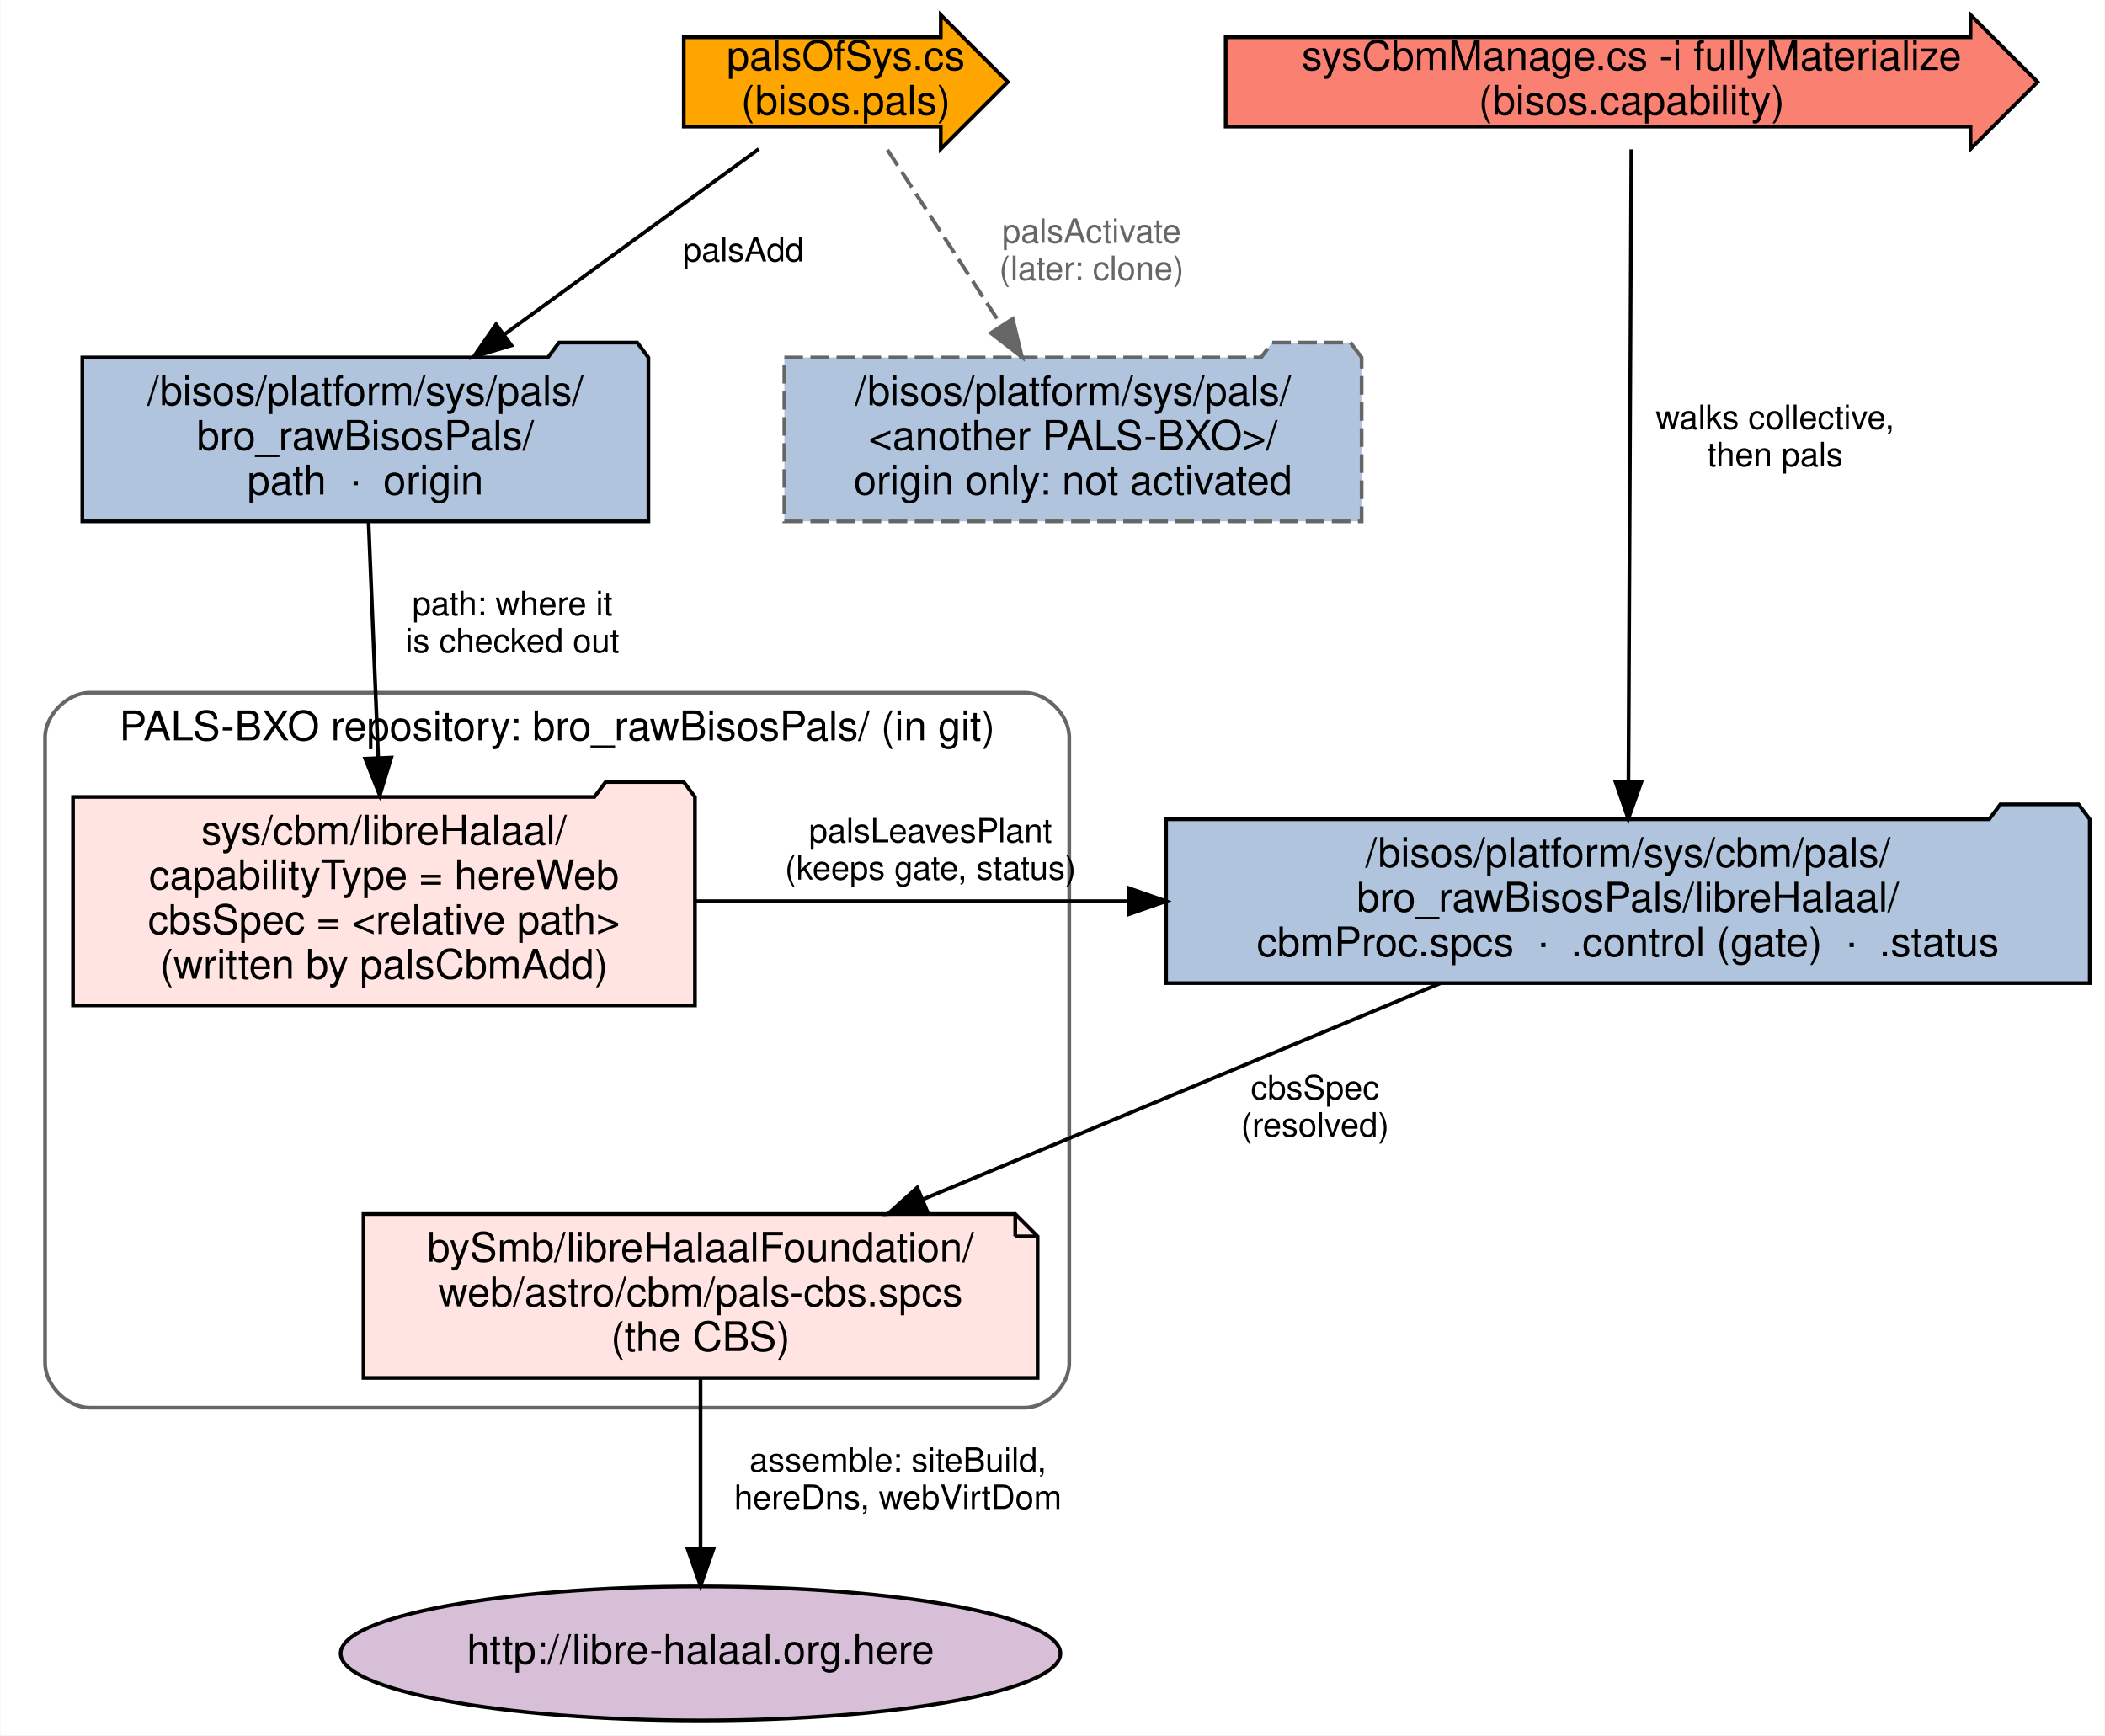
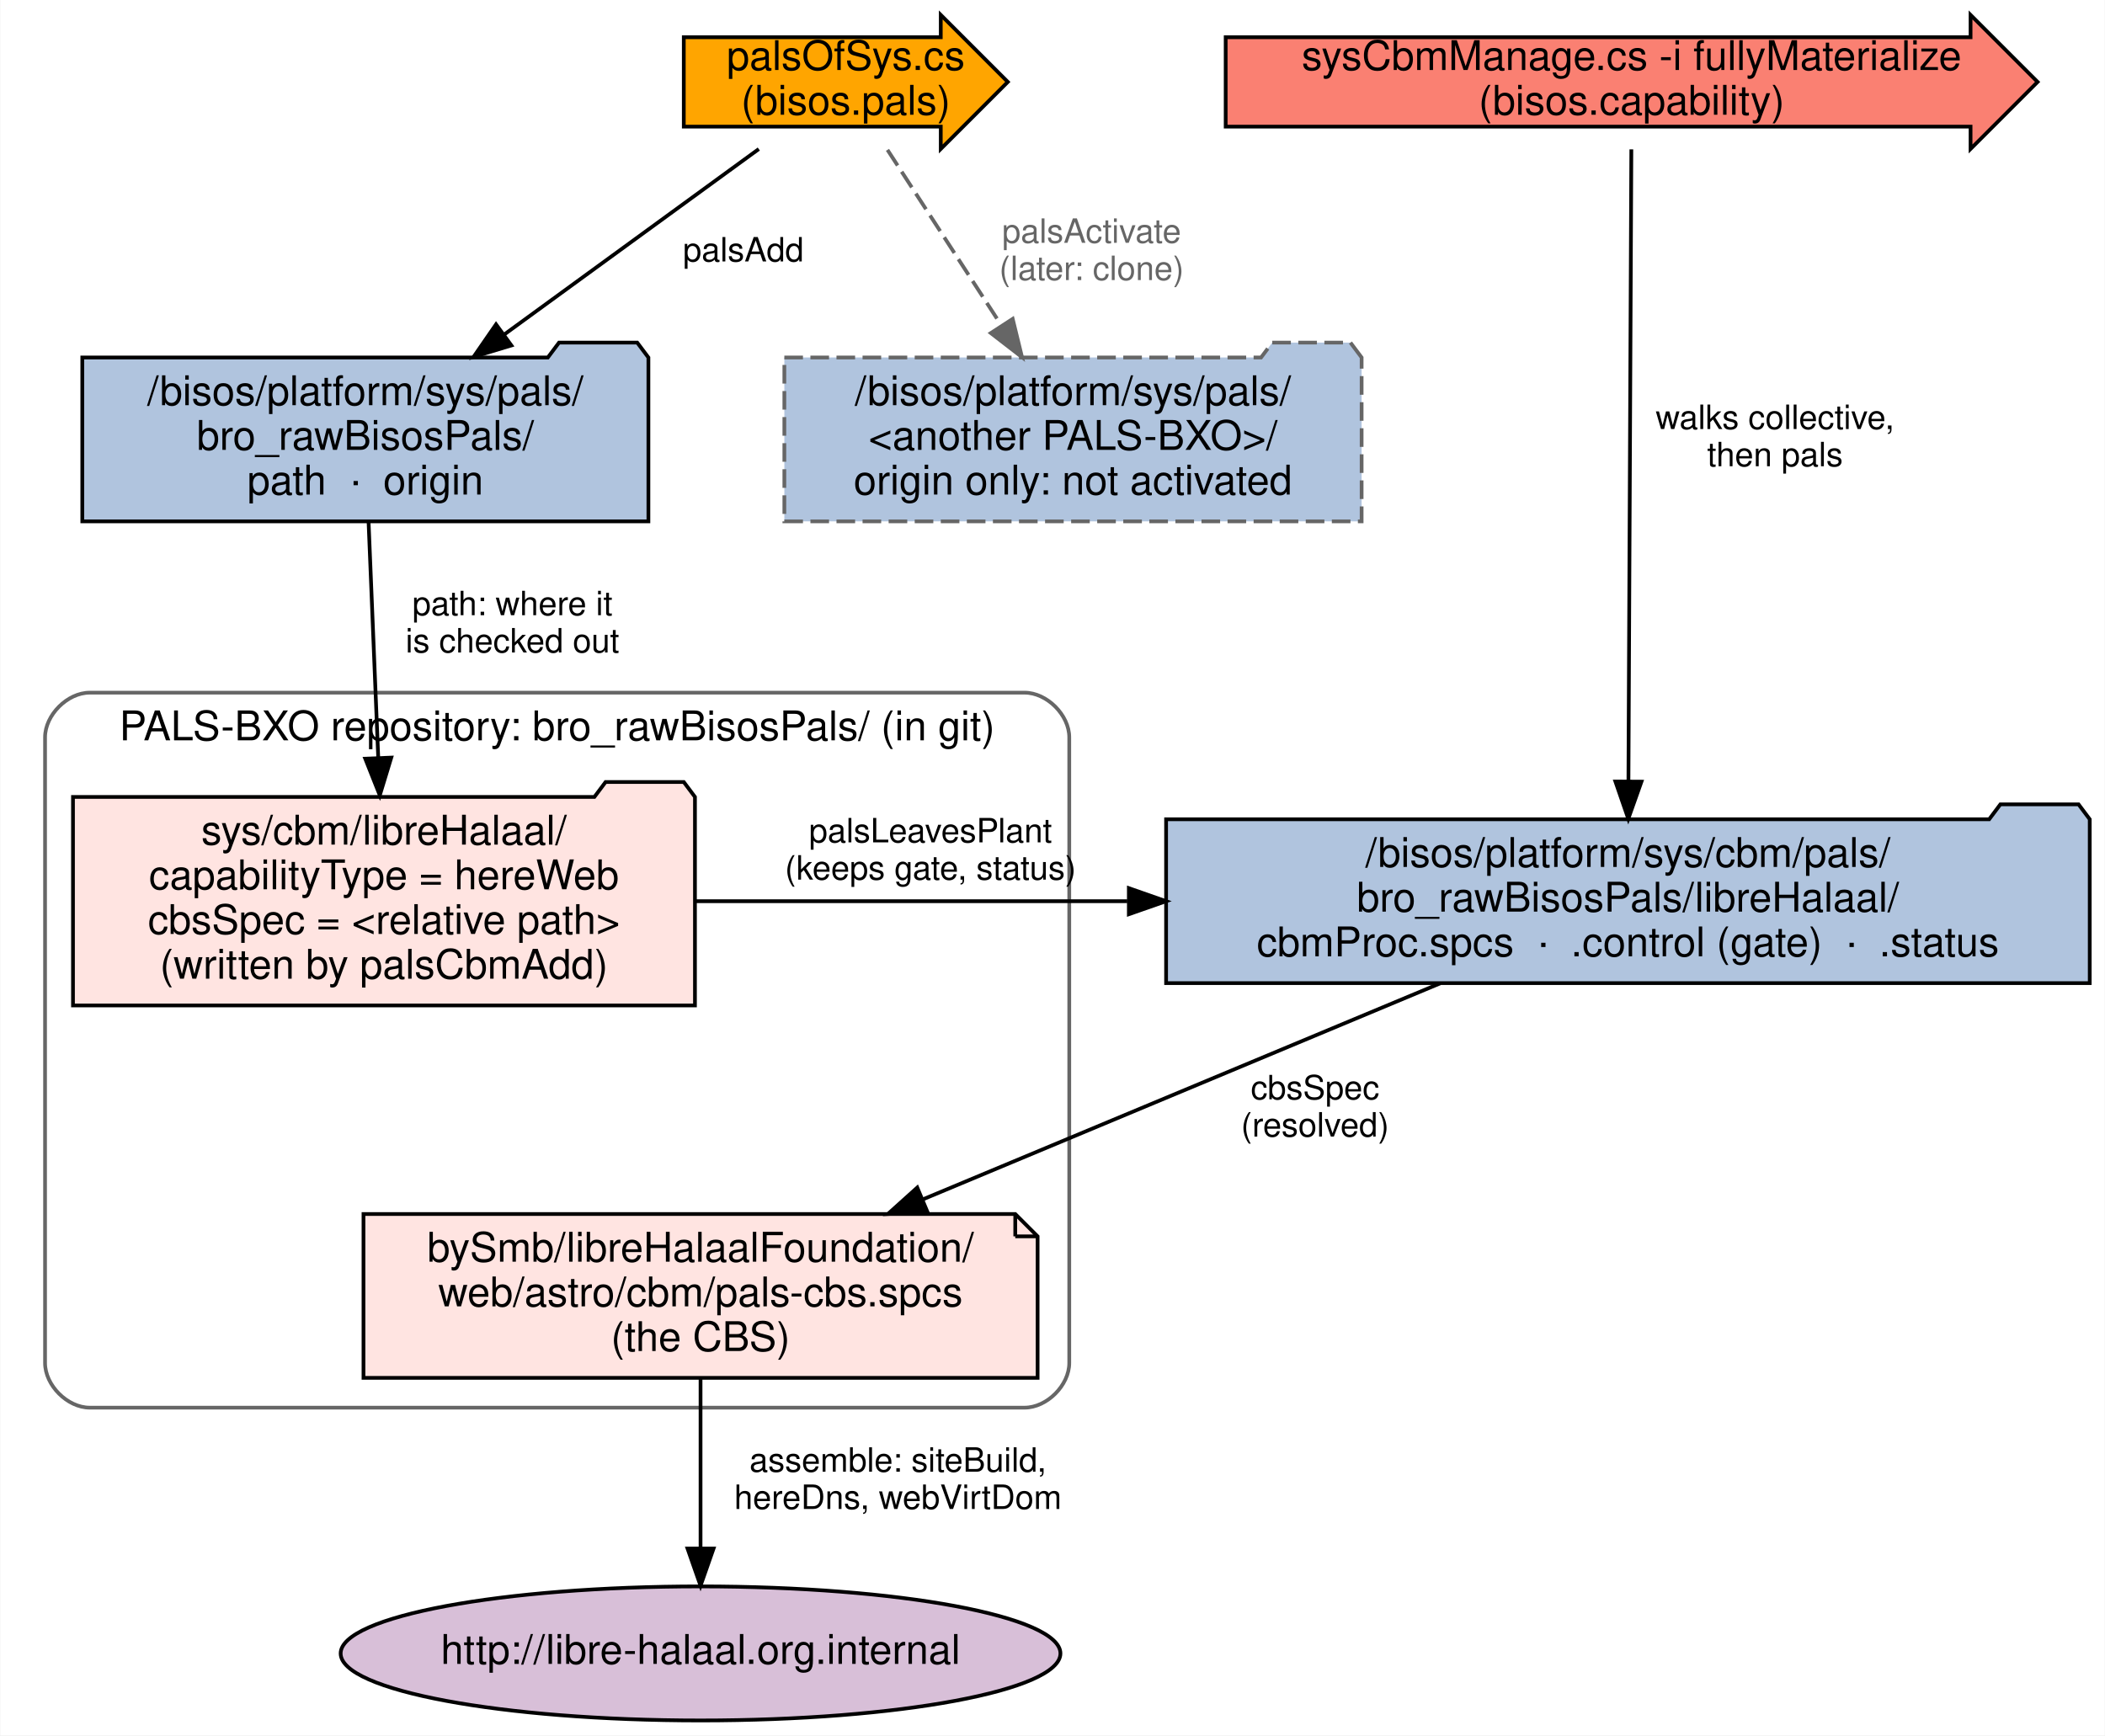
<svg xmlns="http://www.w3.org/2000/svg" width="792pt" height="653pt" viewBox="0 0 565.00 466.00">
  <g id="graph0" class="graph" transform="scale(1 1) rotate(0) translate(4 462)">
    <polygon fill="white" stroke="transparent" points="-4,4 -4,-462 561,-462 561,4 -4,4" />
    <g id="clust1" class="cluster">
      <path fill="none" stroke="#666666" d="M20,-84C20,-84 271,-84 271,-84 277,-84 283,-90 283,-96 283,-96 283,-264 283,-264 283,-270 277,-276 271,-276 271,-276 20,-276 20,-276 14,-276 8,-270 8,-264 8,-264 8,-96 8,-96 8,-90 14,-84 20,-84" />
      <text text-anchor="middle" x="145.5" y="-263.2" font-family="Helvetica,sans-Serif" font-size="11.00">PALS-BXO repository: bro_rawBisosPals/ (in git)</text>
    </g>
    <g id="node1" class="node">
      <polygon fill="orange" stroke="black" points="248.5,-452 179.5,-452 179.5,-428 248.5,-428 248.5,-422 266.5,-440 248.5,-458 248.5,-452" />
      <text text-anchor="middle" x="223" y="-443.2" font-family="Helvetica,sans-Serif" font-size="11.00">palsOfSys.cs</text>
      <text text-anchor="middle" x="223" y="-431.2" font-family="Helvetica,sans-Serif" font-size="11.00">(bisos.pals)</text>
    </g>
    <g id="node3" class="node">
      <polygon fill="lightsteelblue" stroke="black" points="170,-366 167,-370 146,-370 143,-366 18,-366 18,-322 170,-322 170,-366" />
      <text text-anchor="middle" x="94" y="-353.2" font-family="Helvetica,sans-Serif" font-size="11.00">/bisos/platform/sys/pals/</text>
      <text text-anchor="middle" x="94" y="-341.2" font-family="Helvetica,sans-Serif" font-size="11.00">bro_rawBisosPals/</text>
      <text text-anchor="middle" x="94" y="-329.2" font-family="Helvetica,sans-Serif" font-size="11.00">path  ·  origin</text>
    </g>
    <g id="edge1" class="edge">
      <path fill="none" stroke="black" d="M199.64,-421.98C180.58,-408.09 153.3,-388.21 131.24,-372.14" />
      <polygon fill="black" stroke="black" points="133.21,-369.24 123.07,-366.18 129.09,-374.9 133.21,-369.24" />
      <text text-anchor="middle" x="195.5" y="-391.8" font-family="Helvetica,sans-Serif" font-size="9.00">  palsAdd</text>
    </g>
    <g id="node4" class="node">
      <polygon fill="lightsteelblue" stroke="#666666" stroke-dasharray="5,2" points="361.5,-366 358.5,-370 337.5,-370 334.5,-366 206.5,-366 206.5,-322 361.5,-322 361.5,-366" />
      <text text-anchor="middle" x="284" y="-353.2" font-family="Helvetica,sans-Serif" font-size="11.00">/bisos/platform/sys/pals/</text>
      <text text-anchor="middle" x="284" y="-341.2" font-family="Helvetica,sans-Serif" font-size="11.00">&lt;another PALS-BXO&gt;/</text>
      <text text-anchor="middle" x="284" y="-329.2" font-family="Helvetica,sans-Serif" font-size="11.00">origin only: not activated</text>
    </g>
    <g id="edge2" class="edge">
      <path fill="none" stroke="#666666" stroke-dasharray="5,2" d="M234.19,-421.76C242.7,-408.64 254.62,-390.28 264.66,-374.8" />
      <polygon fill="#666666" stroke="#666666" points="267.81,-376.37 270.32,-366.08 261.94,-372.56 267.81,-376.37" />
      <text text-anchor="middle" x="289" y="-396.8" font-family="Helvetica,sans-Serif" font-size="9.00" fill="#666666">  palsActivate</text>
      <text text-anchor="middle" x="289" y="-386.8" font-family="Helvetica,sans-Serif" font-size="9.00" fill="#666666">  (later: clone)</text>
    </g>
    <g id="node2" class="node">
      <polygon fill="salmon" stroke="black" points="525,-452 325,-452 325,-428 525,-428 525,-422 543,-440 525,-458 525,-452" />
      <text text-anchor="middle" x="434" y="-443.2" font-family="Helvetica,sans-Serif" font-size="11.00">sysCbmManage.cs -i fullyMaterialize</text>
      <text text-anchor="middle" x="434" y="-431.2" font-family="Helvetica,sans-Serif" font-size="11.00">(bisos.capability)</text>
    </g>
    <g id="node5" class="node">
      <polygon fill="lightsteelblue" stroke="black" points="557,-242 554,-246 533,-246 530,-242 309,-242 309,-198 557,-198 557,-242" />
      <text text-anchor="middle" x="433" y="-229.2" font-family="Helvetica,sans-Serif" font-size="11.00">/bisos/platform/sys/cbm/pals/</text>
      <text text-anchor="middle" x="433" y="-217.2" font-family="Helvetica,sans-Serif" font-size="11.00">bro_rawBisosPals/libreHalaal/</text>
      <text text-anchor="middle" x="433" y="-205.2" font-family="Helvetica,sans-Serif" font-size="11.00">cbmProc.spcs  ·  .control (gate)  ·  .status</text>
    </g>
    <g id="edge5" class="edge">
      <path fill="none" stroke="black" d="M433.92,-421.89C433.75,-385.3 433.36,-298.95 433.14,-252.26" />
      <polygon fill="black" stroke="black" points="436.64,-252.1 433.1,-242.12 429.64,-252.14 436.64,-252.1" />
      <text text-anchor="middle" x="472.5" y="-346.8" font-family="Helvetica,sans-Serif" font-size="9.00">  walks collective,</text>
      <text text-anchor="middle" x="472.5" y="-336.8" font-family="Helvetica,sans-Serif" font-size="9.00">  then pals</text>
    </g>
    <g id="node6" class="node">
      <polygon fill="mistyrose" stroke="black" points="182.5,-248 179.5,-252 158.5,-252 155.5,-248 15.5,-248 15.5,-192 182.5,-192 182.5,-248" />
      <text text-anchor="middle" x="99" y="-235.2" font-family="Helvetica,sans-Serif" font-size="11.00">sys/cbm/libreHalaal/</text>
      <text text-anchor="middle" x="99" y="-223.2" font-family="Helvetica,sans-Serif" font-size="11.00">capabilityType = hereWeb</text>
      <text text-anchor="middle" x="99" y="-211.2" font-family="Helvetica,sans-Serif" font-size="11.00">cbsSpec = &lt;relative path&gt;</text>
      <text text-anchor="middle" x="99" y="-199.2" font-family="Helvetica,sans-Serif" font-size="11.00">(written by palsCbmAdd)</text>
    </g>
    <g id="edge3" class="edge">
      <path fill="none" stroke="black" d="M94.87,-321.75C95.58,-304.35 96.61,-279.3 97.46,-258.53" />
      <polygon fill="black" stroke="black" points="100.96,-258.56 97.88,-248.43 93.97,-258.27 100.96,-258.56" />
      <text text-anchor="middle" x="133.5" y="-296.8" font-family="Helvetica,sans-Serif" font-size="9.00">  path: where it</text>
      <text text-anchor="middle" x="133.5" y="-286.8" font-family="Helvetica,sans-Serif" font-size="9.00">  is checked out</text>
    </g>
    <g id="node7" class="node">
      <polygon fill="mistyrose" stroke="black" points="268.5,-136 93.5,-136 93.5,-92 274.5,-92 274.5,-130 268.5,-136" />
      <polyline fill="none" stroke="black" points="268.5,-136 268.5,-130 " />
      <polyline fill="none" stroke="black" points="274.5,-130 268.5,-130 " />
      <text text-anchor="middle" x="184" y="-123.2" font-family="Helvetica,sans-Serif" font-size="11.00">bySmb/libreHalaalFoundation/</text>
      <text text-anchor="middle" x="184" y="-111.2" font-family="Helvetica,sans-Serif" font-size="11.00">web/astro/cbm/pals-cbs.spcs</text>
      <text text-anchor="middle" x="184" y="-99.2" font-family="Helvetica,sans-Serif" font-size="11.00">(the CBS)</text>
    </g>
    <g id="edge6" class="edge">
      <path fill="none" stroke="black" d="M382.61,-197.95C342.45,-181.18 286.11,-157.65 243.69,-139.93" />
      <polygon fill="black" stroke="black" points="244.89,-136.64 234.31,-136.01 242.19,-143.1 244.89,-136.64" />
      <text text-anchor="middle" x="349" y="-166.8" font-family="Helvetica,sans-Serif" font-size="9.00">  cbsSpec</text>
      <text text-anchor="middle" x="349" y="-156.8" font-family="Helvetica,sans-Serif" font-size="9.00">  (resolved)</text>
    </g>
    <g id="edge4" class="edge">
      <path fill="none" stroke="black" d="M182.85,-220C217.88,-220 259.47,-220 298.58,-220" />
      <polygon fill="black" stroke="black" points="299,-223.5 309,-220 299,-216.5 299,-223.5" />
      <text text-anchor="middle" x="245.75" y="-235.8" font-family="Helvetica,sans-Serif" font-size="9.00">palsLeavesPlant</text>
      <text text-anchor="middle" x="245.75" y="-225.8" font-family="Helvetica,sans-Serif" font-size="9.00">(keeps gate, status)</text>
    </g>
    <g id="node8" class="node">
      <ellipse fill="thistle" stroke="black" cx="184" cy="-18" rx="96.63" ry="18" />
-       <text text-anchor="middle" x="184" y="-15.2" font-family="Helvetica,sans-Serif" font-size="11.00">http://libre-halaal.org.here</text>
+       <text text-anchor="middle" x="184" y="-15.2" font-family="Helvetica,sans-Serif" font-size="11.00">http://libre-halaal.org.internal</text>
    </g>
    <g id="edge7" class="edge">
      <path fill="none" stroke="black" d="M184,-91.67C184,-78.29 184,-60.9 184,-46.49" />
      <polygon fill="black" stroke="black" points="187.5,-46.17 184,-36.17 180.5,-46.17 187.5,-46.17" />
      <text text-anchor="middle" x="237" y="-66.8" font-family="Helvetica,sans-Serif" font-size="9.00">  assemble: siteBuild,</text>
      <text text-anchor="middle" x="237" y="-56.8" font-family="Helvetica,sans-Serif" font-size="9.00">  hereDns, webVirtDom</text>
    </g>
  </g>
</svg>
